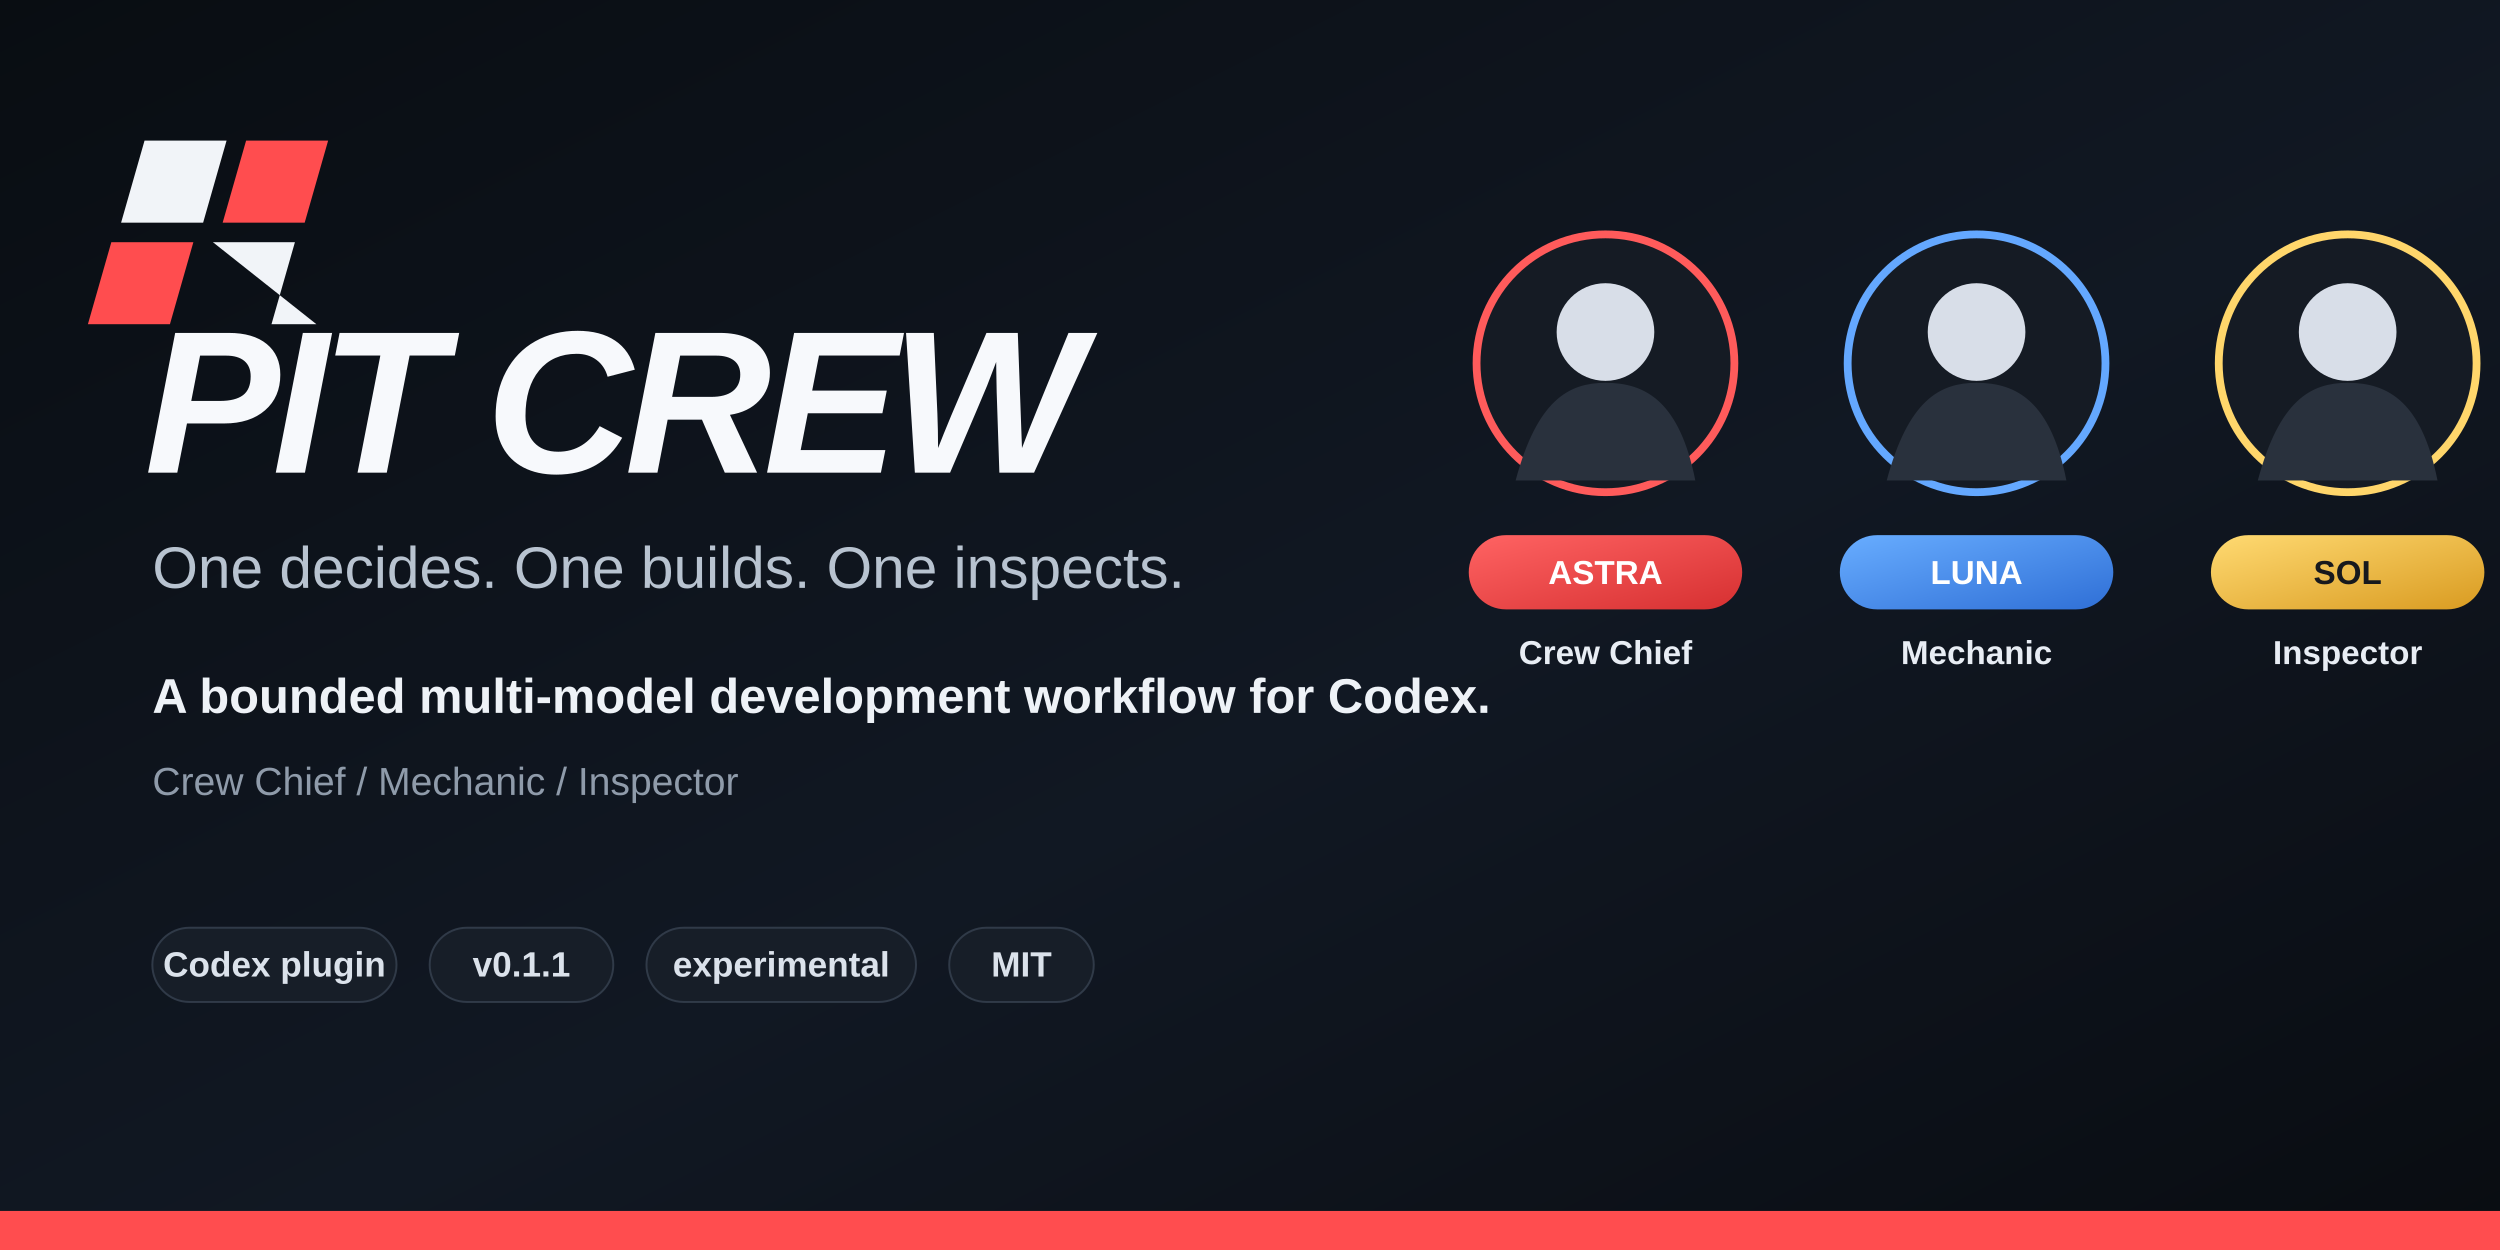
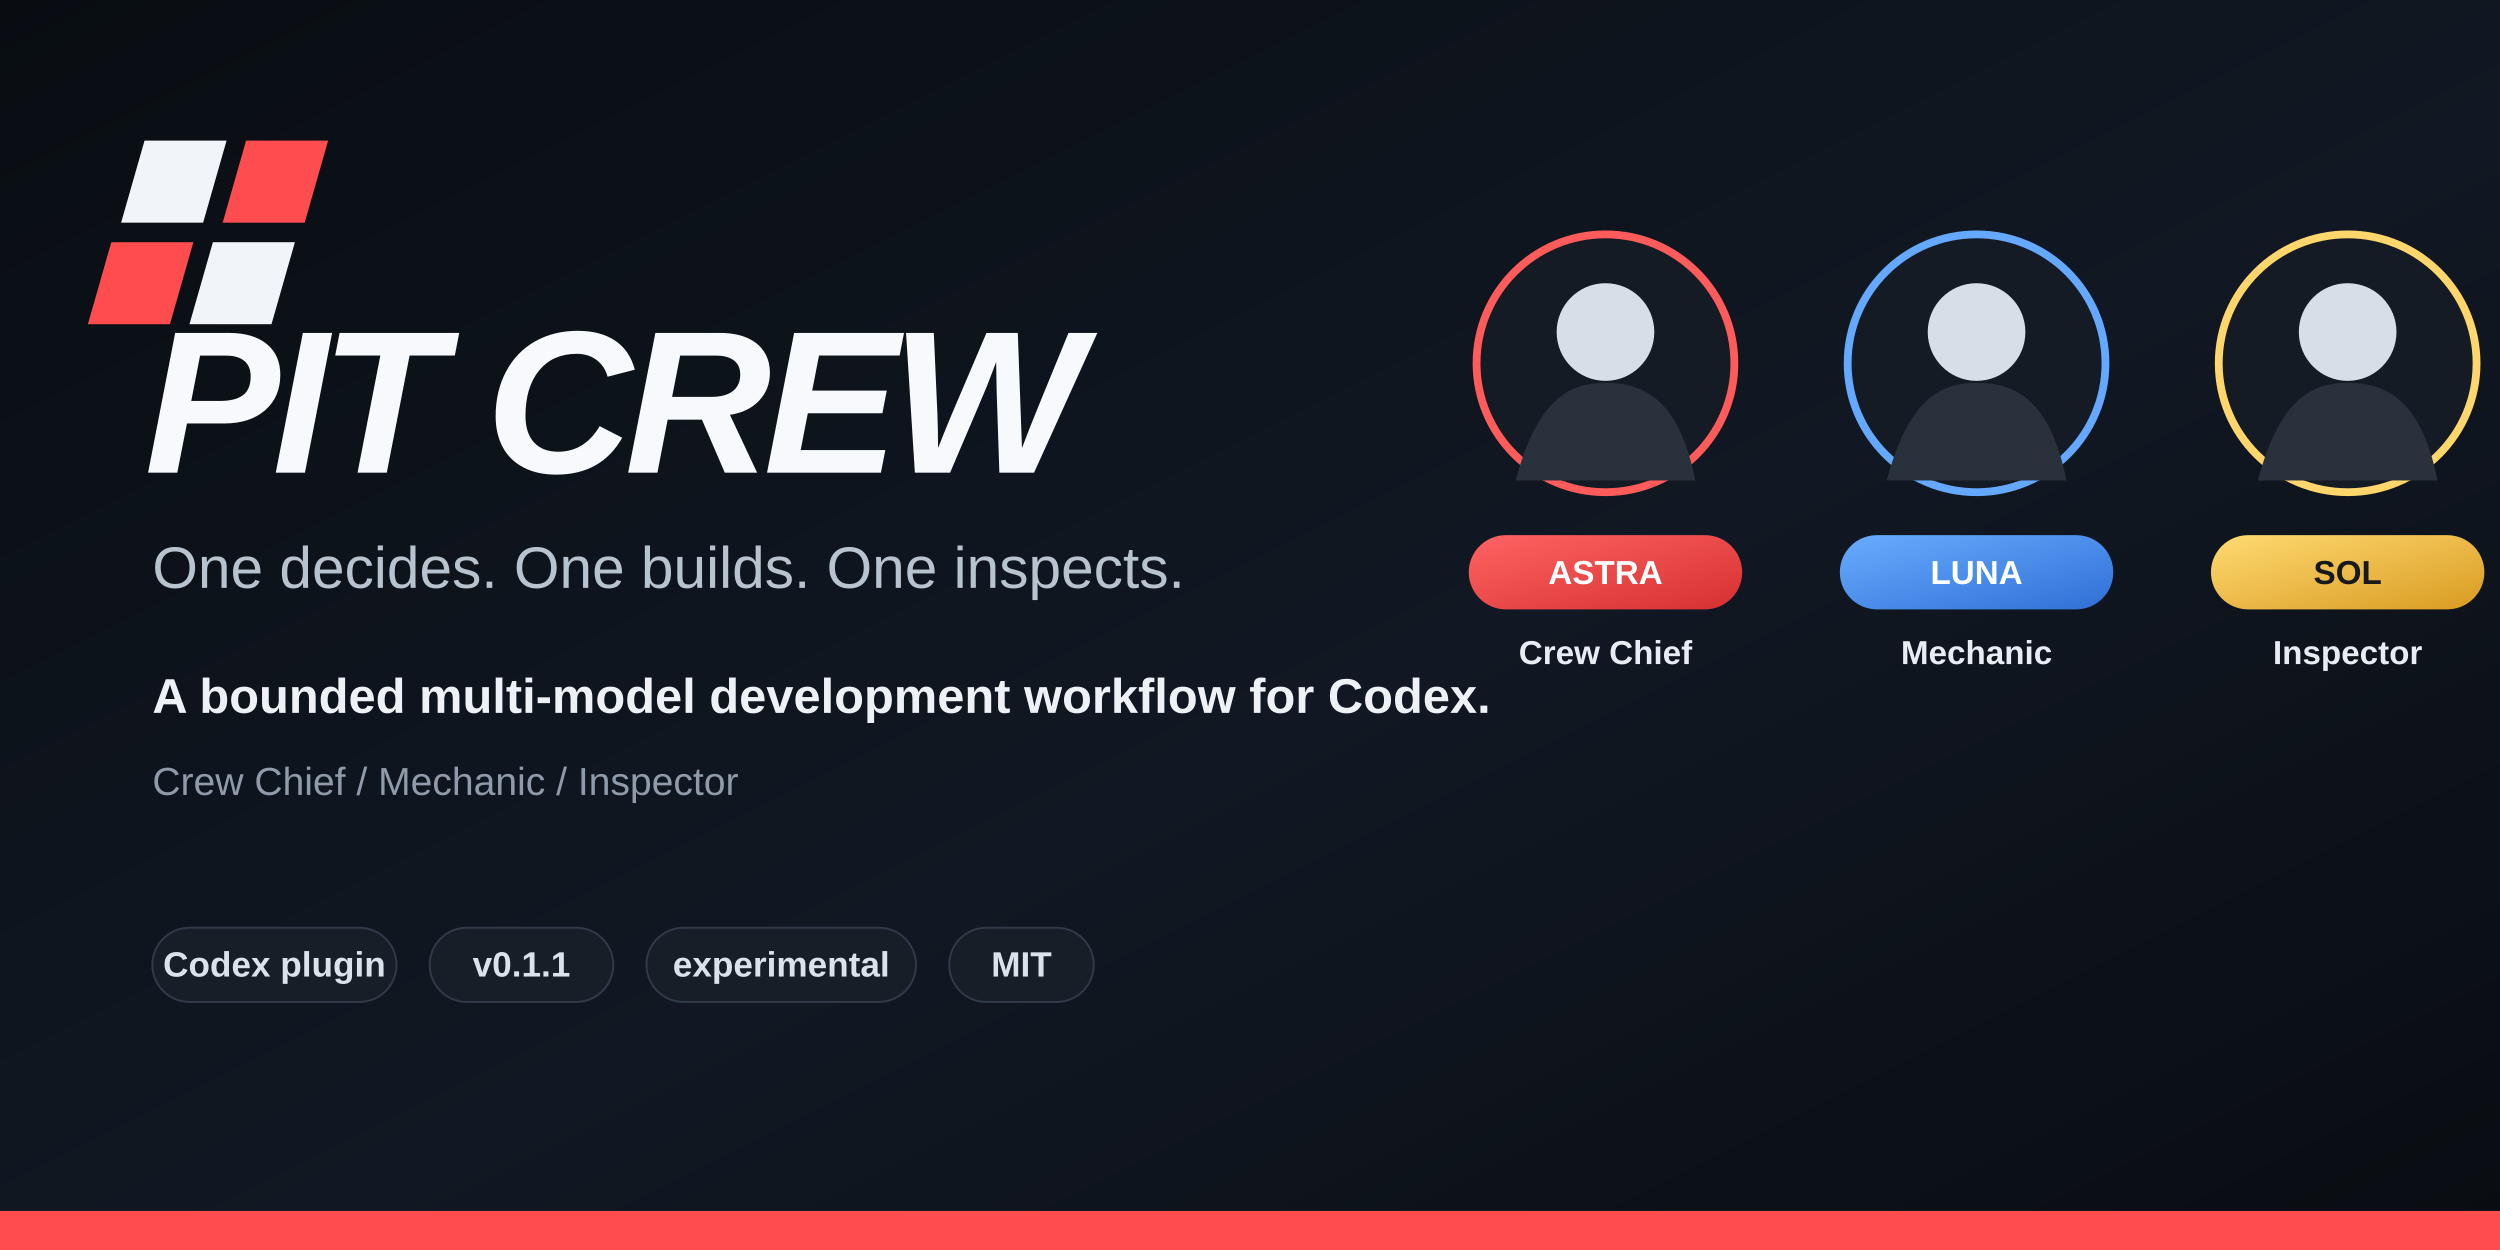
<svg xmlns="http://www.w3.org/2000/svg" width="1280" height="640" viewBox="0 0 1280 640" role="img" aria-labelledby="title desc">
  <defs>
    <linearGradient id="bg" x1="0" y1="0" x2="1" y2="1">
      <stop offset="0" stop-color="#090d12" />
      <stop offset="0.55" stop-color="#111823" />
      <stop offset="1" stop-color="#090c11" />
    </linearGradient>
    <linearGradient id="red" x1="0" y1="0" x2="1" y2="1">
      <stop stop-color="#ff6363" />
      <stop offset="1" stop-color="#d63031" />
    </linearGradient>
    <linearGradient id="blue" x1="0" y1="0" x2="1" y2="1">
      <stop stop-color="#68adff" />
      <stop offset="1" stop-color="#2f6fd6" />
    </linearGradient>
    <linearGradient id="gold" x1="0" y1="0" x2="1" y2="1">
      <stop stop-color="#ffda72" />
      <stop offset="1" stop-color="#d99b21" />
    </linearGradient>
  </defs>
  <rect width="1280" height="640" fill="url(#bg)" />
  <rect y="620" width="1280" height="20" fill="#ff4d4f" />
  <g transform="translate(74 72)">
    <path d="M0 0h42L30 42H-12z" fill="#f1f4f8" />
    <path d="M52 0h42L82 42H40z" fill="#ff4d4f" />
    <path d="M-17 52h42L13 94h-42z" fill="#ff4d4f" />
-     <path d="M35 52h42L65 94h23z" fill="#f1f4f8" />
+     <path d="M35 52h42L65 94H23z" fill="#f1f4f8" />
  </g>
  <text x="74" y="242" fill="#f7f9fc" font-family="Arial, Helvetica, sans-serif" font-size="104" font-style="italic" font-weight="800" letter-spacing="-4">PIT CREW</text>
  <text x="78" y="301" fill="#b8c3d0" font-family="Arial, Helvetica, sans-serif" font-size="30">One decides. One builds. One inspects.</text>
  <text x="78" y="365" fill="#eef2f7" font-family="Arial, Helvetica, sans-serif" font-size="25" font-weight="700">A bounded multi-model development workflow for Codex.</text>
  <text x="78" y="407" fill="#8f9baa" font-family="Arial, Helvetica, sans-serif" font-size="20">Crew Chief / Mechanic / Inspector</text>
  <g transform="translate(742 108)">
    <g>
      <circle cx="80" cy="78" r="66" fill="#151b24" stroke="#ff5b5b" stroke-width="4" />
      <circle cx="80" cy="62" r="25" fill="#d8dee8" />
      <path d="M34 138 C45 97 61 88 80 88 C101 88 118 98 126 138 Z" fill="#29313d" />
      <rect x="10" y="166" width="140" height="38" rx="19" fill="url(#red)" />
      <text x="80" y="191" text-anchor="middle" fill="#fff" font-family="Arial, Helvetica, sans-serif" font-size="17" font-weight="800">ASTRA</text>
      <text x="80" y="232" text-anchor="middle" fill="#e8edf4" font-family="Arial, Helvetica, sans-serif" font-size="17" font-weight="700">Crew Chief</text>
    </g>
    <g transform="translate(190 0)">
      <circle cx="80" cy="78" r="66" fill="#151b24" stroke="#64a8ff" stroke-width="4" />
      <circle cx="80" cy="62" r="25" fill="#d8dee8" />
      <path d="M34 138 C45 97 61 88 80 88 C101 88 118 98 126 138 Z" fill="#29313d" />
      <rect x="10" y="166" width="140" height="38" rx="19" fill="url(#blue)" />
      <text x="80" y="191" text-anchor="middle" fill="#fff" font-family="Arial, Helvetica, sans-serif" font-size="17" font-weight="800">LUNA</text>
      <text x="80" y="232" text-anchor="middle" fill="#e8edf4" font-family="Arial, Helvetica, sans-serif" font-size="17" font-weight="700">Mechanic</text>
    </g>
    <g transform="translate(380 0)">
      <circle cx="80" cy="78" r="66" fill="#151b24" stroke="#ffd66b" stroke-width="4" />
      <circle cx="80" cy="62" r="25" fill="#d8dee8" />
      <path d="M34 138 C45 97 61 88 80 88 C101 88 118 98 126 138 Z" fill="#29313d" />
      <rect x="10" y="166" width="140" height="38" rx="19" fill="url(#gold)" />
      <text x="80" y="191" text-anchor="middle" fill="#17191d" font-family="Arial, Helvetica, sans-serif" font-size="17" font-weight="800">SOL</text>
      <text x="80" y="232" text-anchor="middle" fill="#e8edf4" font-family="Arial, Helvetica, sans-serif" font-size="17" font-weight="700">Inspector</text>
    </g>
  </g>
  <g transform="translate(78 475)" font-family="Arial, Helvetica, sans-serif" font-size="18" font-weight="700">
    <rect width="125" height="38" rx="19" fill="#171e28" stroke="#303a48" />
    <text x="62.5" y="25" text-anchor="middle" fill="#dbe2eb">Codex plugin</text>
    <rect x="142" width="94" height="38" rx="19" fill="#171e28" stroke="#303a48" />
    <text x="189" y="25" text-anchor="middle" fill="#dbe2eb">v0.1.1</text>
    <rect x="253" width="138" height="38" rx="19" fill="#171e28" stroke="#303a48" />
    <text x="322" y="25" text-anchor="middle" fill="#dbe2eb">experimental</text>
    <rect x="408" width="74" height="38" rx="19" fill="#171e28" stroke="#303a48" />
    <text x="445" y="25" text-anchor="middle" fill="#dbe2eb">MIT</text>
  </g>
</svg>
